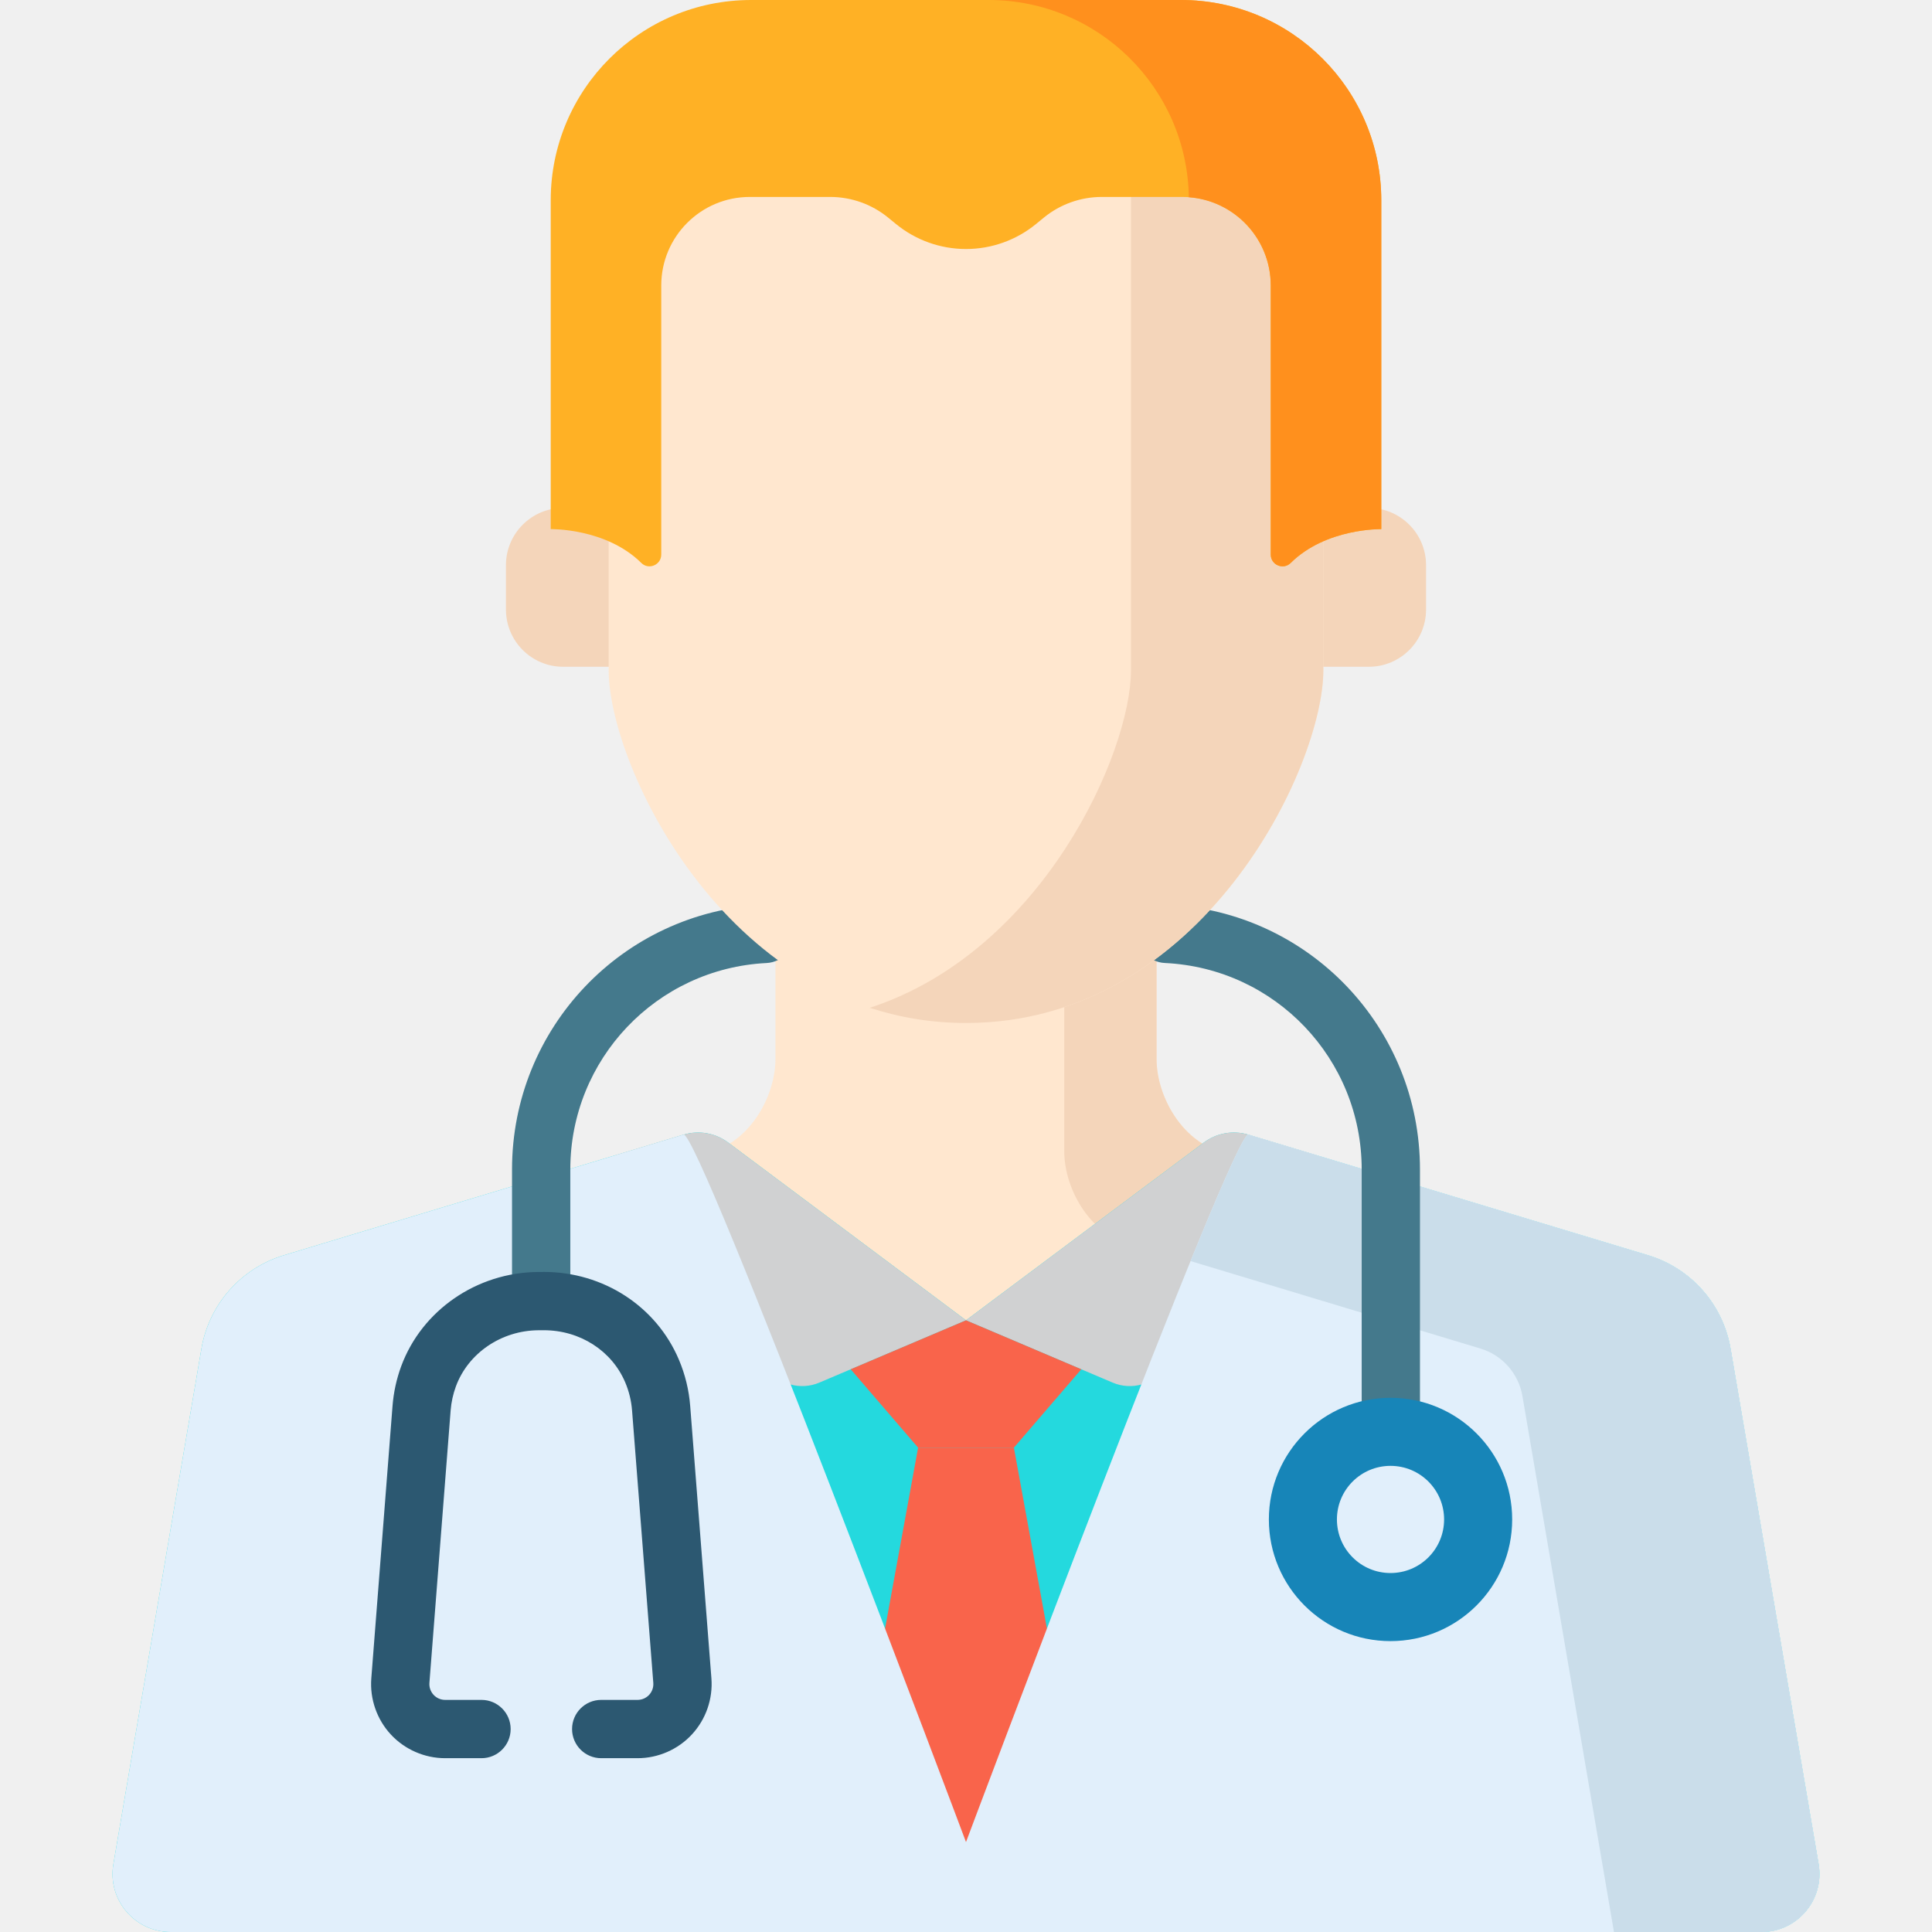
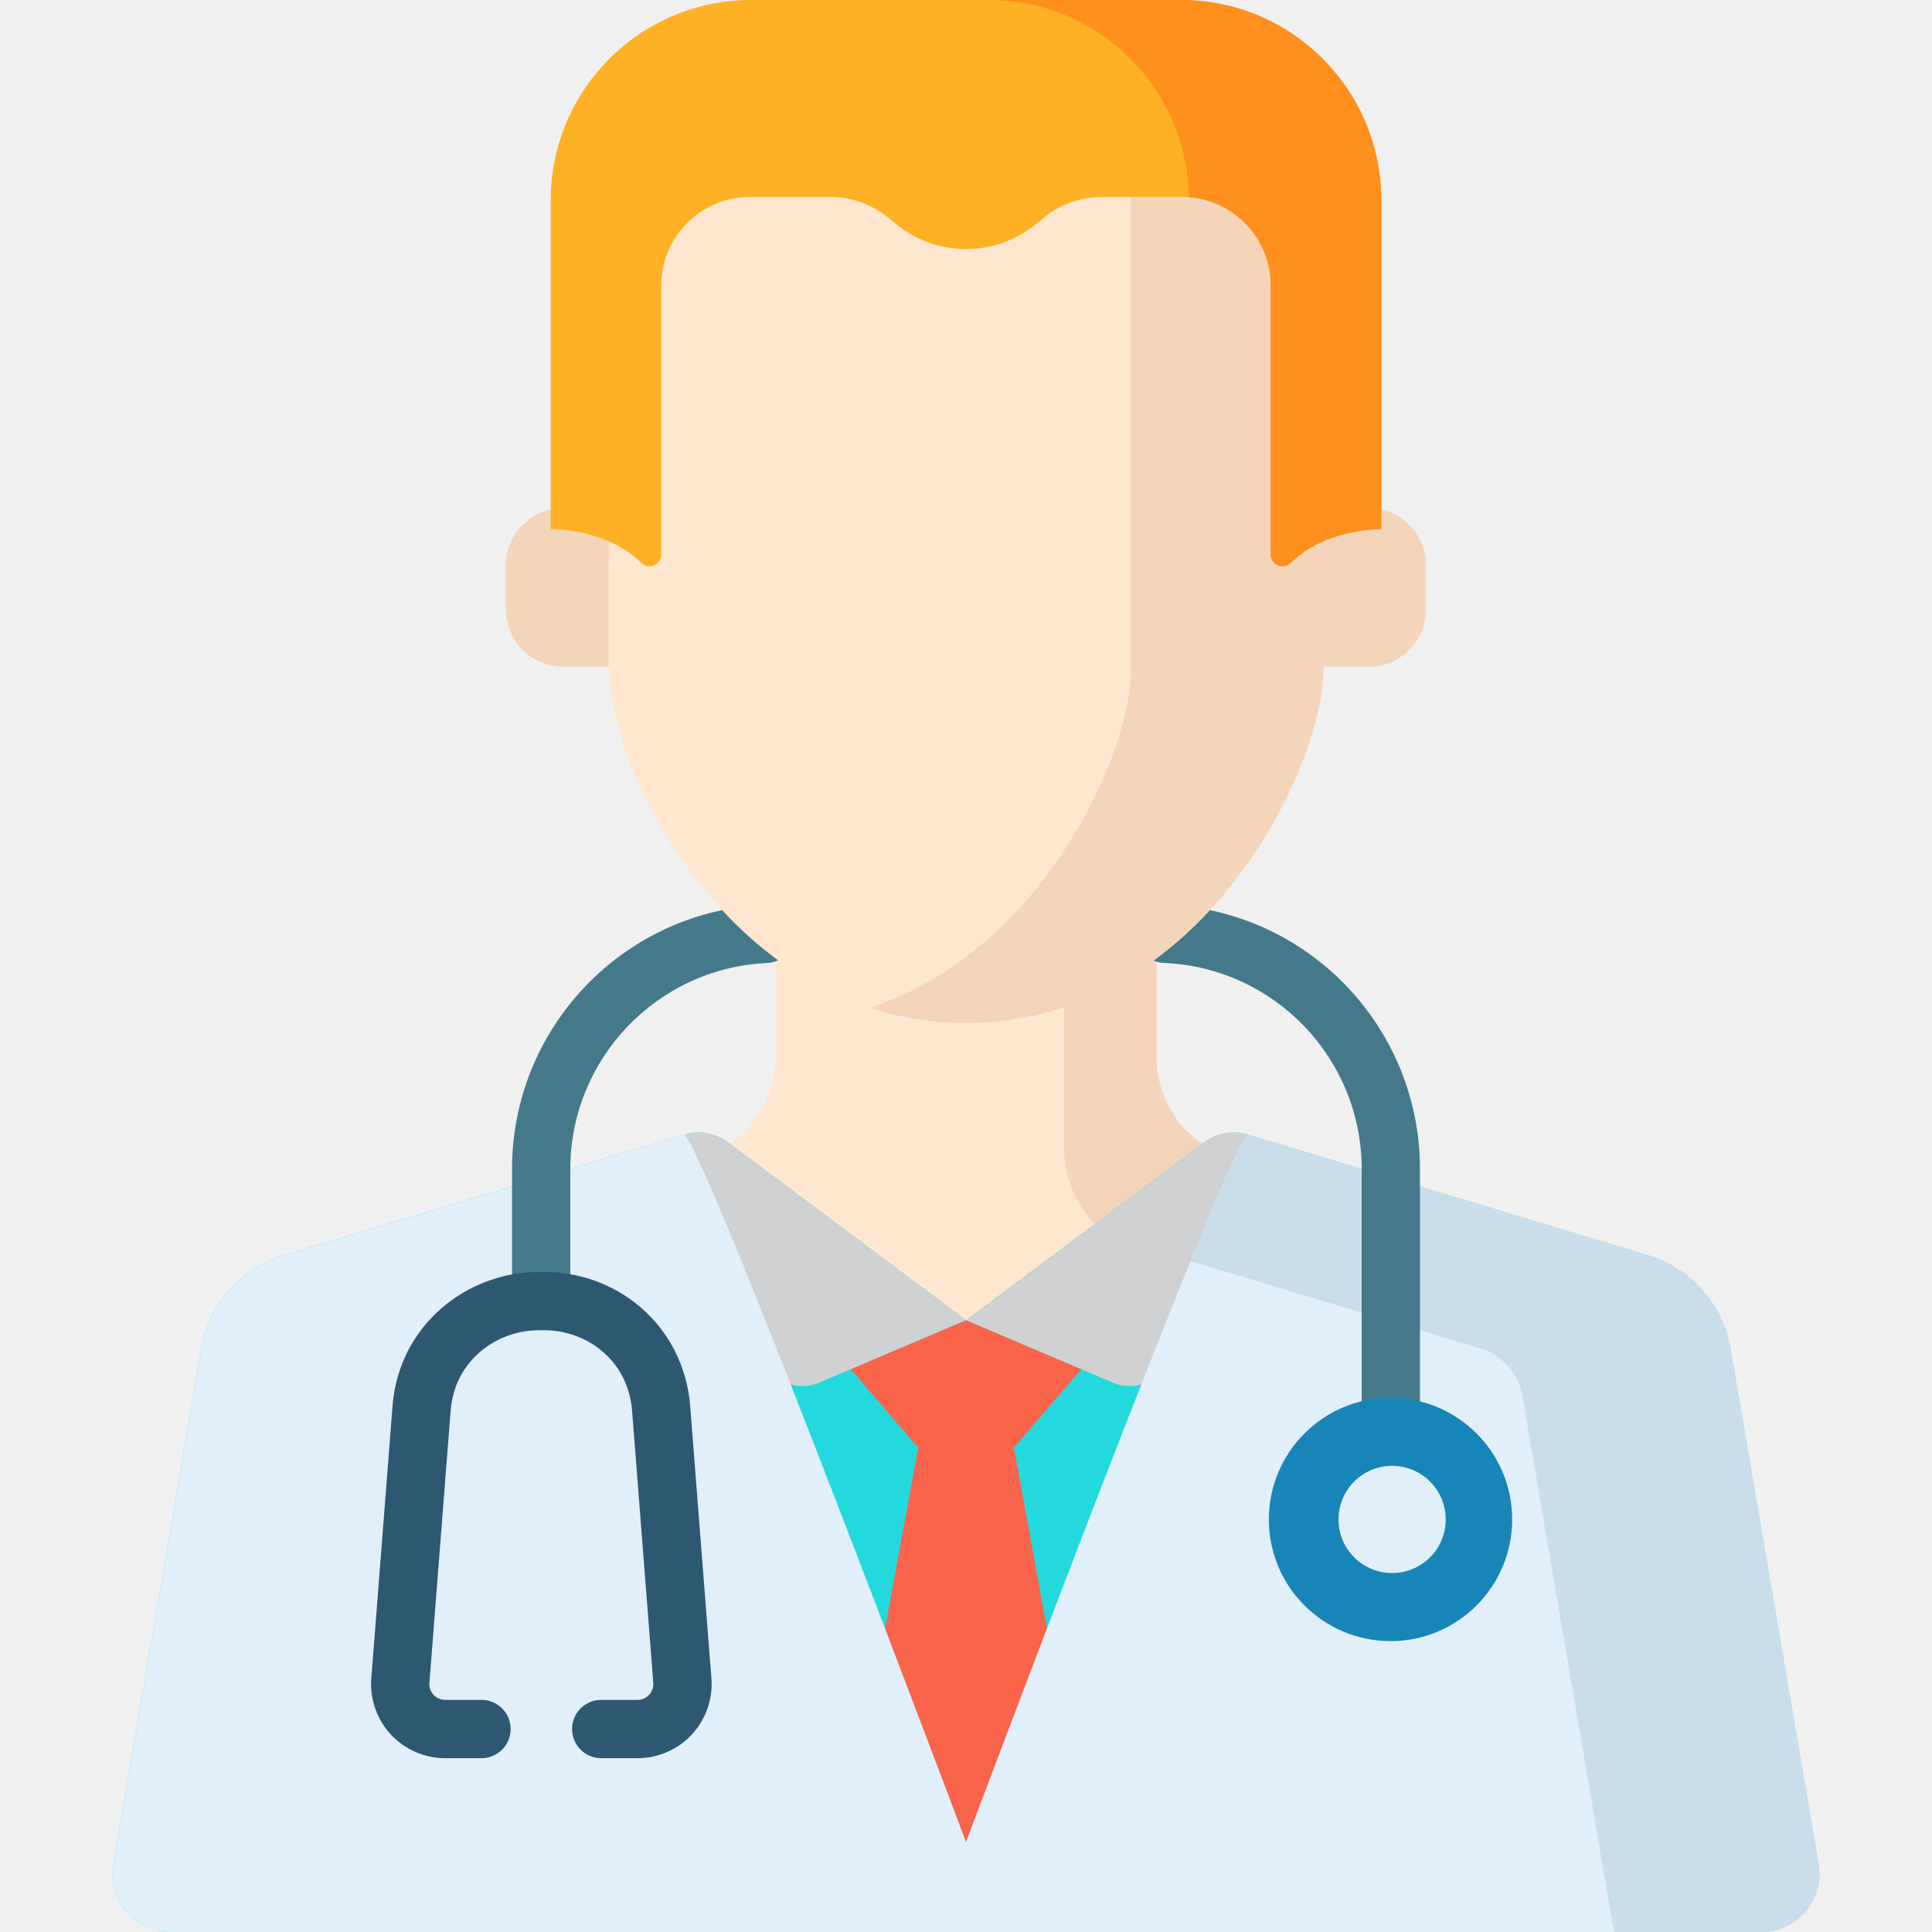
- <svg xmlns="http://www.w3.org/2000/svg" width="80" height="80" viewBox="0 0 80 80" fill="none">
+ <svg xmlns="http://www.w3.org/2000/svg" width="80" height="80" fill="none">
  <g clip-path="url(#clip0)">
-     <path d="M45.566 56.323L54.064 48.341L50.69 47.715C49.062 47.388 47.89 45.498 47.89 43.837V36.436H40H32.11V43.837C32.11 45.498 30.939 47.387 29.31 47.715L25.936 48.341L34.434 56.323C37.563 59.262 42.437 59.262 45.566 56.323Z" fill="#FFE7CF" />
-     <path d="M44.068 36.436V47.659C44.068 49.32 45.24 51.209 46.868 51.536L49.776 52.369L54.064 48.341L50.69 47.715C49.061 47.388 47.89 45.498 47.89 43.837V36.436H44.068Z" fill="#F4D5BA" />
-     <path d="M49.85 47.309L40 54.671L30.15 47.309C29.622 46.914 28.938 46.793 28.306 46.984L11.758 51.977C9.977 52.514 8.654 54.012 8.341 55.846L4.695 77.19C4.444 78.659 5.576 80 7.066 80H72.934C74.424 80 75.556 78.659 75.305 77.19L71.659 55.846C71.346 54.012 70.023 52.514 68.242 51.977L51.694 46.984C51.062 46.793 50.378 46.914 49.85 47.309Z" fill="#24D9DE" />
-     <path d="M28.306 46.984L25.459 47.843L31.742 56.635C32.237 57.327 33.146 57.583 33.929 57.25L40 54.671L30.15 47.309C29.622 46.914 28.938 46.794 28.306 46.984Z" fill="#D0D1D2" />
-     <path d="M46.071 57.25C46.854 57.583 47.763 57.327 48.258 56.635L54.541 47.843L54.526 47.838L51.694 46.984C51.062 46.793 50.378 46.914 49.85 47.309L40 54.671L46.071 57.25Z" fill="#D0D1D2" />
-     <path d="M40 54.671L35.226 56.699L38.017 59.944H41.983L44.774 56.699L40 54.671Z" fill="#F9644B" />
-     <path d="M41.983 59.944H40H38.017L34.354 80H45.646L41.983 59.944Z" fill="#F9644B" />
-     <path d="M40 76.276C40 76.276 28.938 46.793 28.306 46.984L11.758 51.977C9.977 52.514 8.654 54.012 8.341 55.846L4.695 77.19C4.444 78.659 5.576 80 7.066 80H72.934C74.424 80 75.556 78.659 75.305 77.19L71.659 55.846C71.346 54.012 70.023 52.514 68.242 51.977L51.694 46.984C51.062 46.793 40 76.276 40 76.276Z" fill="#E1EFFB" />
-     <path d="M75.305 77.19L71.659 55.846C71.346 54.012 70.023 52.514 68.242 51.977L51.694 46.984C51.522 46.932 50.58 49.073 49.298 52.218L61.3 55.84C62.207 56.113 62.882 56.877 63.041 57.811L66.831 80H72.934C74.424 80 75.556 78.659 75.305 77.19Z" fill="#CADDEA" />
-     <path d="M57.592 63.331C56.925 63.331 56.385 62.79 56.385 62.124V48.425C56.385 43.847 52.806 40.092 48.237 39.876C47.572 39.845 47.057 39.28 47.089 38.614C47.12 37.948 47.686 37.434 48.351 37.465C54.21 37.742 58.798 42.556 58.798 48.425V62.123C58.798 62.79 58.258 63.331 57.592 63.331Z" fill="#44798C" />
-     <path d="M22.409 54.399C21.742 54.399 21.202 53.859 21.202 53.192V48.425C21.202 42.572 25.777 37.758 31.619 37.466C32.286 37.432 32.851 37.946 32.884 38.611C32.917 39.277 32.405 39.844 31.739 39.877C27.184 40.105 23.615 43.859 23.615 48.425V53.192C23.615 53.859 23.075 54.399 22.409 54.399Z" fill="#44798C" />
-     <path d="M57.578 67.955C60.36 67.955 62.616 65.699 62.616 62.917C62.616 60.135 60.36 57.88 57.578 57.88C54.796 57.88 52.541 60.135 52.541 62.917C52.541 65.699 54.796 67.955 57.578 67.955Z" fill="#1785B8" />
-     <path d="M57.578 65.136C58.804 65.136 59.797 64.143 59.797 62.917C59.797 61.691 58.804 60.698 57.578 60.698C56.352 60.698 55.359 61.691 55.359 62.917C55.359 64.143 56.352 65.136 57.578 65.136Z" fill="#E1EFFB" />
-     <path d="M26.4 72.803H24.895C24.228 72.803 23.688 72.263 23.688 71.596C23.688 70.93 24.228 70.389 24.895 70.389H26.4C26.581 70.389 26.756 70.313 26.88 70.18C27.003 70.046 27.066 69.866 27.052 69.685L26.172 58.402C26.141 58.002 26.046 57.612 25.89 57.243C25.333 55.928 24.012 55.082 22.52 55.082C22.511 55.082 22.502 55.082 22.492 55.082L22.293 55.083C20.758 55.094 19.386 56.029 18.877 57.409C18.76 57.728 18.687 58.062 18.66 58.402L17.781 69.685C17.767 69.866 17.83 70.046 17.953 70.179C18.077 70.313 18.252 70.389 18.433 70.389H19.938C20.604 70.389 21.145 70.93 21.145 71.596C21.145 72.263 20.604 72.803 19.938 72.803H18.433C17.581 72.803 16.76 72.444 16.181 71.819C15.603 71.193 15.309 70.347 15.375 69.497L16.254 58.214C16.298 57.654 16.418 57.102 16.612 56.575C17.466 54.257 19.742 52.688 22.276 52.67L22.475 52.669C22.49 52.669 22.505 52.668 22.52 52.668C24.984 52.668 27.176 54.091 28.112 56.302C28.37 56.91 28.527 57.554 28.579 58.214L29.458 69.497C29.524 70.347 29.23 71.193 28.651 71.819C28.073 72.444 27.252 72.803 26.4 72.803Z" fill="#2C5871" />
-     <path d="M26.076 25.548V21.032H23.321C22.011 21.032 20.95 22.094 20.95 23.404V25.238C20.95 26.548 22.011 27.61 23.321 27.61H26.076V25.548Z" fill="#F4D5BA" />
-     <path d="M56.679 21.032H53.924V25.548V27.61H56.679C57.989 27.61 59.05 26.548 59.05 25.238V23.404C59.05 22.094 57.989 21.032 56.679 21.032Z" fill="#F4D5BA" />
-     <path d="M50.125 5.653C47.75 3.608 44.411 3.741 40 3.691C35.589 3.741 32.25 3.608 29.875 5.653C26.845 8.262 25.204 12.136 25.204 16.134V27.756C25.204 31.755 30.229 42.36 40 42.36C49.771 42.36 54.796 31.755 54.796 27.756V16.134C54.796 12.136 53.155 8.262 50.125 5.653Z" fill="#FFE7CF" />
-     <path d="M50.125 5.653C49.182 4.841 48.086 4.373 46.831 4.1C46.831 4.106 46.831 4.111 46.831 4.117V27.756C46.831 31.17 43.168 39.396 36.017 41.731C37.243 42.131 38.57 42.36 40 42.36C49.771 42.36 54.796 31.755 54.796 27.756V16.134C54.796 12.136 53.155 8.262 50.125 5.653Z" fill="#F4D5BA" />
-     <path d="M48.901 0H40H31.099C26.518 0 22.804 3.713 22.804 8.294V21.91C22.804 21.91 25.088 21.859 26.556 23.311C26.862 23.614 27.381 23.392 27.381 22.962V11.821C27.381 9.797 29.022 8.155 31.047 8.155H34.378C35.252 8.155 36.099 8.457 36.775 9.01L37.102 9.277C37.92 9.946 38.943 10.311 40 10.311C41.056 10.311 42.08 9.946 42.898 9.277L43.224 9.01C43.901 8.457 44.748 8.155 45.621 8.155H48.953C50.977 8.155 52.619 9.797 52.619 11.821V22.963C52.619 23.393 53.138 23.614 53.444 23.311C54.911 21.859 57.195 21.91 57.195 21.91V8.294C57.196 3.713 53.482 0 48.901 0Z" fill="#FFB125" />
-     <path d="M48.901 0H40.936C45.474 0 49.159 3.645 49.227 8.167C51.124 8.307 52.619 9.889 52.619 11.821V22.963C52.619 23.393 53.138 23.614 53.444 23.311C54.912 21.859 57.196 21.91 57.196 21.91V8.294C57.196 3.713 53.482 0 48.901 0Z" fill="#FF901D" />
+     <path d="M45.566 56.323l8.498-7.982-3.374-.626c-1.628-.328-2.8-2.217-2.8-3.878v-7.401H32.11v7.401c0 1.661-1.171 3.55-2.8 3.878l-3.373.626 8.497 7.982a8.13 8.13 0 0011.132 0z" fill="#FFE7CF" />
+     <path d="M44.068 36.436v11.223c0 1.661 1.172 3.55 2.8 3.877l2.908.833 4.288-4.028-3.374-.626c-1.629-.328-2.8-2.217-2.8-3.878v-7.401h-3.822z" fill="#F4D5BA" />
+     <path d="M49.85 47.309L40 54.67l-9.85-7.362a2.077 2.077 0 00-1.844-.325l-16.548 4.993a4.903 4.903 0 00-3.417 3.869L4.695 77.19A2.405 2.405 0 007.065 80h65.87a2.405 2.405 0 002.37-2.81l-3.646-21.344a4.903 4.903 0 00-3.417-3.87l-16.548-4.992a2.078 2.078 0 00-1.844.325z" fill="#24D9DE" />
+     <path d="M28.306 46.984l-2.847.859 6.283 8.792a1.815 1.815 0 002.187.615L40 54.671l-9.85-7.362a2.077 2.077 0 00-1.844-.325zM46.071 57.25a1.815 1.815 0 002.187-.615l6.283-8.792-.015-.005-2.832-.854a2.077 2.077 0 00-1.844.325L40 54.67l6.071 2.579z" fill="#D0D1D2" />
+     <path d="M40 54.67l-4.774 2.03 2.79 3.244h3.967l2.791-3.245L40 54.671zm1.983 5.274h-3.966L34.354 80h11.292l-3.663-20.056z" fill="#F9644B" />
+     <path d="M40 76.276S28.937 46.793 28.306 46.984l-16.548 4.993a4.903 4.903 0 00-3.417 3.869L4.695 77.19A2.405 2.405 0 007.065 80h65.87a2.405 2.405 0 002.37-2.81l-3.646-21.344a4.903 4.903 0 00-3.417-3.87l-16.548-4.992C51.062 46.794 40 76.276 40 76.276z" fill="#E1EFFB" />
+     <path d="M75.305 77.19l-3.646-21.344a4.904 4.904 0 00-3.417-3.87l-16.548-4.992c-.172-.052-1.114 2.09-2.396 5.234L61.3 55.84a2.498 2.498 0 011.741 1.97L66.831 80h6.103a2.405 2.405 0 002.371-2.81z" fill="#CADDEA" />
+     <path d="M57.592 63.33c-.667 0-1.207-.54-1.207-1.206V48.425a8.544 8.544 0 00-8.148-8.549 1.207 1.207 0 11.114-2.41 10.954 10.954 0 0110.447 10.959v13.699c0 .666-.54 1.206-1.206 1.206zM22.409 54.4a1.207 1.207 0 01-1.207-1.208v-4.767a10.96 10.96 0 0110.416-10.959 1.207 1.207 0 11.12 2.41 8.549 8.549 0 00-8.123 8.549v4.767c0 .667-.54 1.207-1.206 1.207z" fill="#44798C" />
+     <path d="M57.578 67.955a5.037 5.037 0 100-10.075 5.037 5.037 0 000 10.075z" fill="#1785B8" />
+     <path d="M57.578 65.136a2.22 2.22 0 100-4.438 2.22 2.22 0 000 4.438z" fill="#E1EFFB" />
+     <path d="M26.4 72.803h-1.505a1.207 1.207 0 110-2.414H26.4a.656.656 0 00.652-.704l-.88-11.283a3.68 3.68 0 00-.282-1.159c-.557-1.315-1.878-2.161-3.37-2.161h-.028l-.199.001c-1.535.011-2.907.946-3.416 2.326-.117.319-.19.653-.216.993l-.88 11.283a.655.655 0 00.652.704h1.505a1.207 1.207 0 110 2.414h-1.505a3.076 3.076 0 01-2.252-.984 3.075 3.075 0 01-.806-2.322l.88-11.283c.043-.56.163-1.112.357-1.639.854-2.318 3.13-3.887 5.664-3.905l.2-.002h.044c2.464 0 4.656 1.423 5.592 3.634.258.608.415 1.252.467 1.912l.879 11.283a3.076 3.076 0 01-.807 2.322 3.076 3.076 0 01-2.251.984z" fill="#2C5871" />
+     <path d="M26.076 25.548v-4.516H23.32a2.372 2.372 0 00-2.371 2.372v1.834a2.371 2.371 0 002.371 2.372h2.755v-2.062zm30.603-4.516h-2.755v6.578h2.755a2.371 2.371 0 002.371-2.372v-1.834a2.371 2.371 0 00-2.371-2.372z" fill="#F4D5BA" />
+     <path d="M50.125 5.653C47.75 3.608 44.411 3.741 40 3.691c-4.41.05-7.75-.083-10.125 1.962-3.03 2.609-4.671 6.483-4.671 10.481v11.622c0 3.998 5.025 14.604 14.796 14.604 9.77 0 14.796-10.605 14.796-14.604V16.134c0-3.998-1.641-7.872-4.67-10.48z" fill="#FFE7CF" />
+     <path d="M50.125 5.653c-.943-.812-2.04-1.28-3.294-1.553v23.657c0 3.413-3.663 11.64-10.814 13.974 1.226.4 2.553.629 3.983.629 9.771 0 14.796-10.605 14.796-14.604V16.134c0-3.998-1.641-7.872-4.67-10.48z" fill="#F4D5BA" />
+     <path d="M48.901 0H31.1a8.294 8.294 0 00-8.295 8.294V21.91s2.284-.051 3.752 1.401a.486.486 0 00.825-.349v-11.14a3.666 3.666 0 013.666-3.667h3.331c.874 0 1.72.302 2.397.855l.327.268a4.578 4.578 0 005.796 0l.326-.268a3.787 3.787 0 012.397-.855h3.332a3.666 3.666 0 013.666 3.666v11.142c0 .43.52.65.825.348 1.467-1.452 3.751-1.4 3.751-1.4V8.293A8.294 8.294 0 0048.901 0z" fill="#FFB125" />
+     <path d="M48.901 0h-7.965a8.293 8.293 0 018.291 8.167 3.666 3.666 0 013.392 3.654v11.142c0 .43.52.65.825.348 1.468-1.452 3.752-1.4 3.752-1.4V8.293A8.294 8.294 0 0048.9 0z" fill="#FF901D" />
  </g>
  <defs>
    <clipPath id="clip0">
-       <rect width="80" height="80" fill="white" />
+       <path fill="#fff" d="M0 0h80v80H0z" />
    </clipPath>
  </defs>
</svg>
